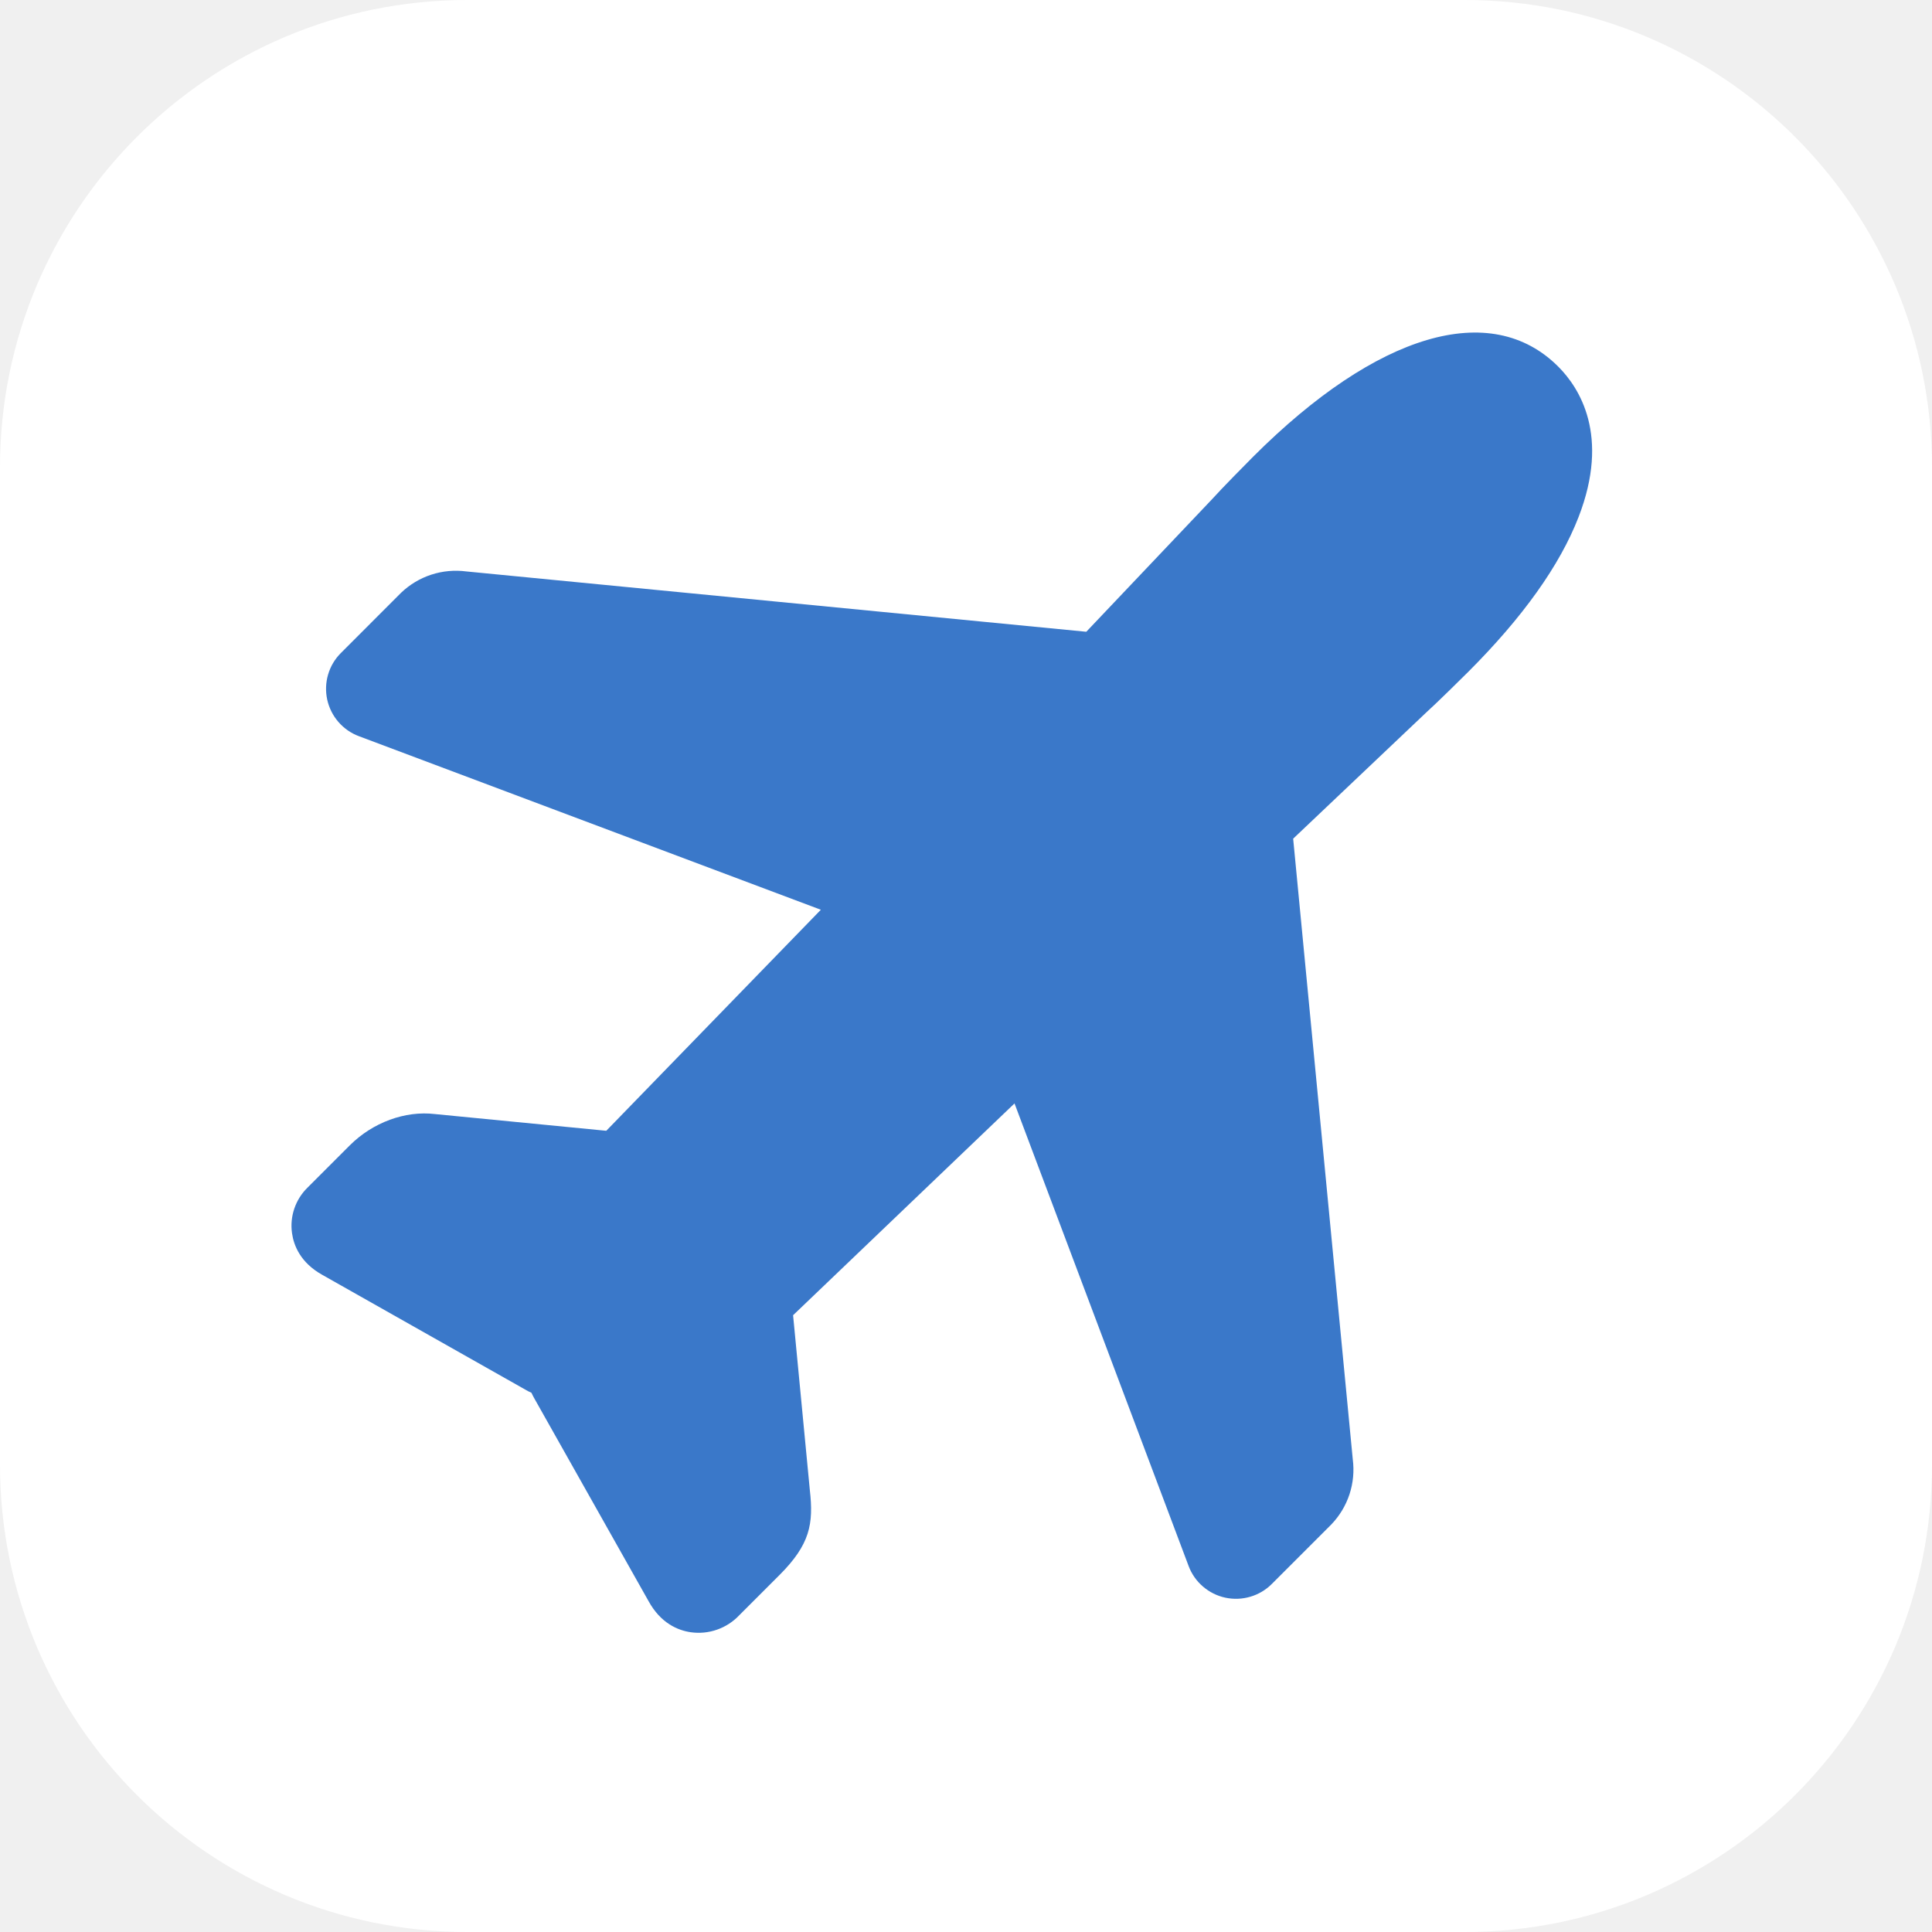
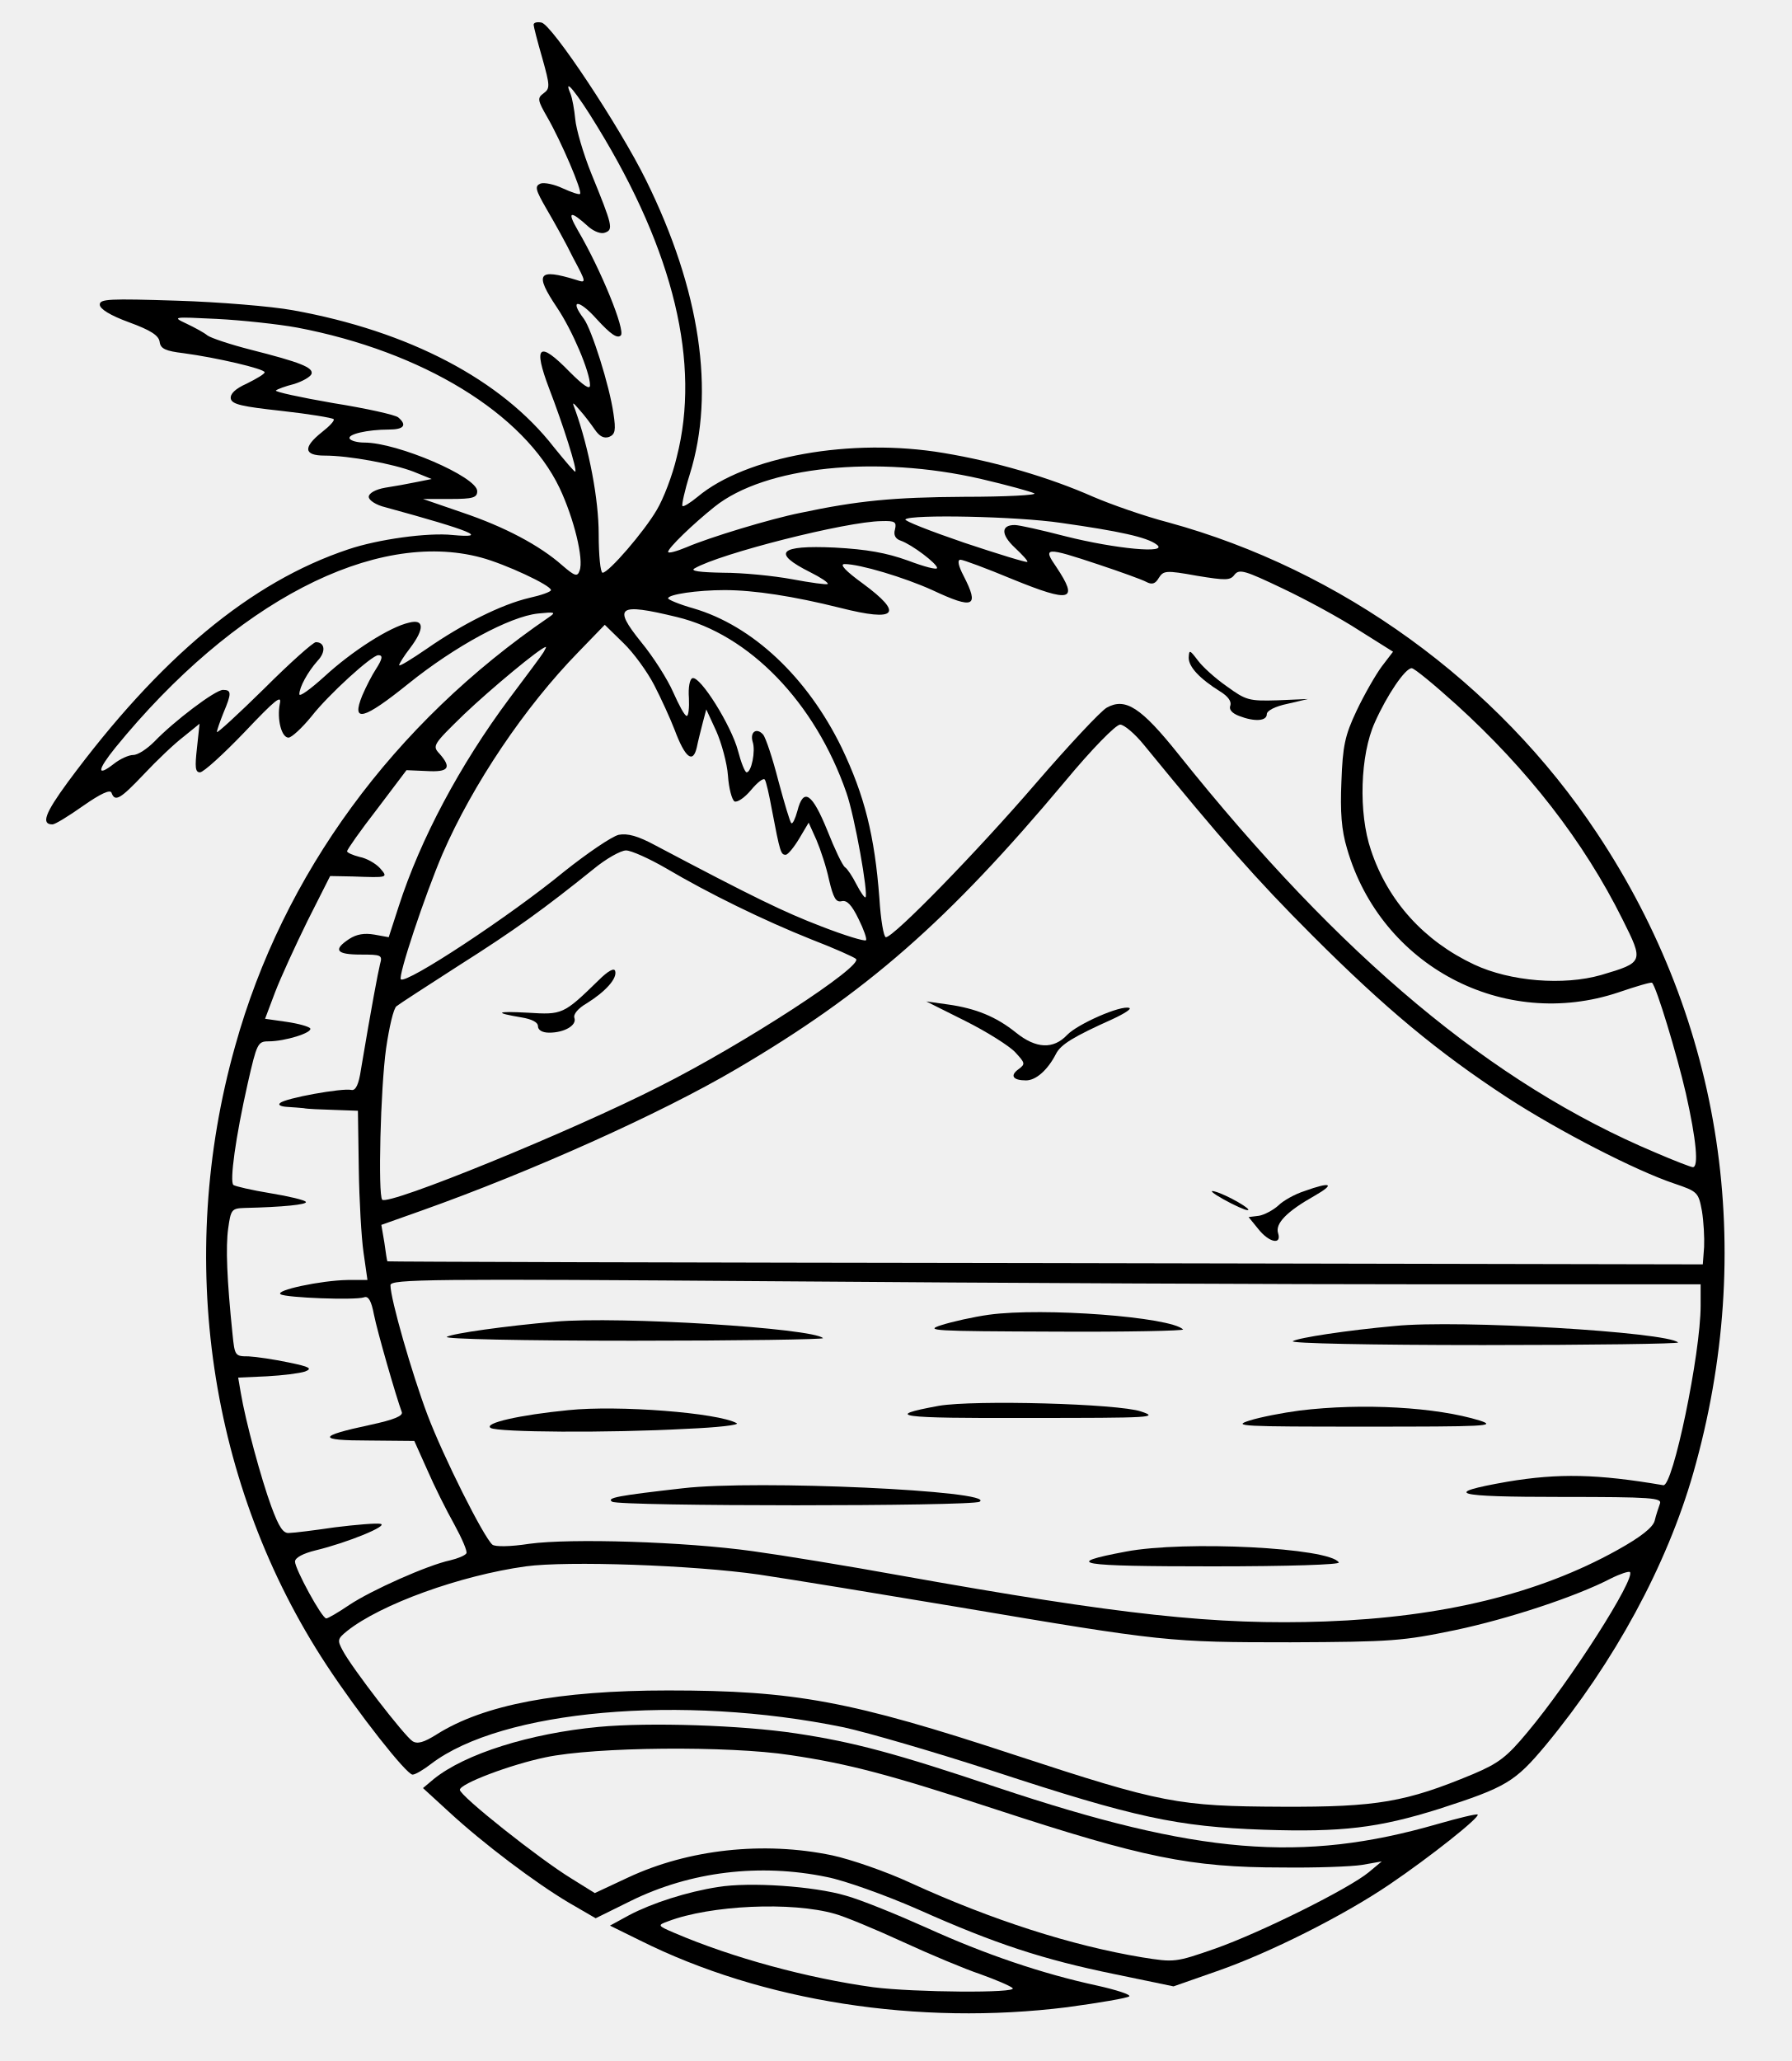
- <svg xmlns="http://www.w3.org/2000/svg" width="62" height="62" viewBox="0 0 62 62" fill="none">
-   <g clip-path="url(#clip0_6_6)">
-     <rect width="62" height="62" rx="15" fill="white" />
-     <g clip-path="url(#clip1_6_6)">
-       <path d="M42.725 48.92L40.813 50.832C40.621 51.024 40.383 51.165 40.123 51.241C39.862 51.318 39.587 51.328 39.321 51.271C39.056 51.214 38.809 51.09 38.603 50.913C38.397 50.736 38.239 50.51 38.144 50.255L32.557 35.41L25.451 42.207L25.988 47.813C26.112 48.904 25.997 49.561 25.014 50.545L23.727 51.832C23.529 52.042 23.284 52.202 23.012 52.297C22.74 52.393 22.449 52.421 22.164 52.38C21.762 52.321 21.204 52.098 20.81 51.377L17.135 44.855C17.107 44.806 17.082 44.755 17.059 44.703C17.056 44.699 17.053 44.695 17.048 44.692C16.996 44.67 16.945 44.645 16.896 44.616L10.34 40.91C9.639 40.518 9.426 39.967 9.371 39.573C9.333 39.308 9.359 39.038 9.445 38.785C9.531 38.532 9.675 38.302 9.866 38.115L11.225 36.756C11.96 36.021 13.002 35.638 13.954 35.751L19.456 36.288L26.342 29.195L11.517 23.625C11.262 23.53 11.036 23.372 10.858 23.166C10.681 22.961 10.558 22.714 10.5 22.449C10.443 22.183 10.452 21.908 10.529 21.647C10.605 21.386 10.746 21.149 10.938 20.957L12.87 19.024C13.145 18.76 13.476 18.561 13.839 18.442C14.201 18.324 14.586 18.288 14.964 18.338L34.86 20.274L38.9 16.016C39.187 15.695 40.023 14.848 40.218 14.653C44.188 10.687 47.846 9.606 50.005 11.764C50.685 12.444 51.673 13.975 50.658 16.592C50.06 18.139 48.869 19.809 47.12 21.558C46.927 21.751 46.082 22.585 45.757 22.876L41.499 26.914L43.412 46.833C43.461 47.21 43.425 47.593 43.306 47.955C43.187 48.316 42.988 48.646 42.725 48.92V48.92Z" fill="#3A78C9" />
-     </g>
+ <svg xmlns="http://www.w3.org/2000/svg" version="1.0" width="413pt" height="475pt" viewBox="0 0 413 475" preserveAspectRatio="xMidYMid meet">
+   <g transform="translate(0,475) scale(0.1,-0.1)" fill="#000000" stroke="none">
+     <path d="M1230 4693 c0 -4 9 -39 20 -77 18 -64 18 -70 3 -81 -15 -11 -14 -16 9 -56 31 -54 81 -170 75 -176 -3 -2 -20 4 -40 13 -19 9 -42 14 -51 11 -14 -6 -12 -14 14 -59 17 -29 45 -79 61 -112 31 -58 31 -59 7 -51 -88 27 -97 15 -44 -64 35 -52 76 -148 76 -179 0 -11 -15 -1 -47 31 -71 73 -85 61 -47 -39 32 -83 65 -187 60 -191 -1 -2 -23 24 -49 56 -121 156 -335 268 -602 316 -49 9 -170 19 -267 22 -156 5 -178 4 -178 -9 0 -10 24 -25 68 -41 49 -18 68 -30 70 -45 2 -16 14 -21 55 -26 75 -10 187 -36 187 -44 0 -4 -19 -15 -41 -26 -27 -12 -39 -24 -37 -35 3 -13 26 -18 117 -28 63 -7 117 -16 120 -19 3 -3 -9 -16 -27 -30 -44 -35 -42 -54 6 -54 57 0 158 -19 205 -37 l42 -17 -35 -7 c-19 -4 -52 -10 -72 -13 -23 -4 -38 -13 -38 -21 0 -8 17 -19 38 -24 201 -55 241 -72 155 -64 -57 6 -172 -10 -240 -33 -225 -75 -435 -250 -647 -537 -52 -71 -62 -97 -35 -97 6 0 37 19 71 43 40 28 62 38 65 30 8 -22 20 -15 75 43 29 31 70 70 91 86 l37 30 -6 -56 c-5 -44 -4 -56 7 -56 8 0 54 42 102 92 72 76 87 88 82 66 -7 -36 4 -78 20 -78 7 0 31 22 53 49 39 50 139 141 154 141 11 0 10 -8 -6 -33 -8 -12 -22 -39 -31 -60 -26 -64 3 -56 106 27 108 87 234 155 299 162 39 4 42 3 26 -8 -359 -245 -614 -593 -724 -989 -138 -490 -60 -1015 211 -1427 73 -111 184 -252 198 -252 6 0 25 11 43 25 163 124 576 161 951 84 55 -12 210 -57 345 -101 326 -107 424 -128 623 -135 180 -6 264 4 404 48 155 50 175 62 246 147 158 191 279 414 340 627 147 515 68 1039 -222 1475 -230 347 -590 607 -988 716 -54 14 -131 41 -173 59 -102 45 -225 81 -345 101 -213 36 -456 -8 -567 -101 -17 -14 -33 -24 -35 -21 -2 2 5 35 17 73 59 189 24 425 -101 678 -60 122 -217 359 -241 363 -10 2 -18 0 -18 -5z m147 -235 c177 -289 238 -546 183 -761 -10 -43 -31 -97 -46 -122 -29 -50 -111 -145 -125 -145 -5 0 -9 40 -9 89 0 80 -22 196 -54 286 -8 20 -7 20 11 -1 10 -11 25 -31 34 -44 11 -16 21 -21 33 -17 14 6 16 15 10 54 -9 64 -50 193 -68 218 -35 46 -12 46 29 0 33 -36 48 -46 56 -38 11 11 -45 150 -99 242 -26 45 -18 47 25 8 13 -11 29 -17 38 -13 19 7 17 16 -32 136 -19 47 -35 103 -37 125 -2 22 -7 49 -11 59 -18 42 14 3 62 -76z m-692 -463 c289 -55 523 -198 605 -370 33 -70 56 -164 46 -190 -5 -15 -11 -13 -40 12 -52 46 -133 89 -231 122 l-90 31 63 0 c52 0 62 3 62 18 0 33 -184 112 -260 112 -16 0 -31 4 -34 9 -6 10 41 21 90 21 35 0 43 10 22 28 -7 6 -75 21 -150 33 -75 13 -135 26 -132 29 3 3 22 10 42 15 19 6 37 16 40 23 5 15 -26 27 -140 56 -47 12 -92 27 -100 33 -7 6 -29 18 -48 27 -34 16 -32 16 70 11 58 -3 141 -12 185 -20z m1577 -349 c60 -14 114 -29 122 -33 8 -4 -65 -8 -162 -8 -163 -1 -245 -9 -377 -37 -70 -14 -211 -57 -262 -79 -24 -10 -43 -15 -43 -11 0 9 57 64 107 104 116 93 373 120 615 64z m183 -101 c134 -19 199 -33 221 -50 30 -22 -95 -10 -210 19 -54 14 -107 26 -117 26 -32 0 -32 -22 0 -52 18 -17 31 -31 29 -33 -2 -2 -67 18 -145 44 -79 27 -140 51 -136 54 12 12 257 7 358 -8z m-382 -15 c-4 -13 1 -22 13 -26 26 -9 84 -53 84 -63 0 -5 -30 3 -67 17 -50 18 -95 26 -169 30 -129 6 -146 -12 -56 -57 24 -12 42 -24 40 -27 -3 -2 -39 3 -82 11 -43 8 -114 15 -159 15 -54 1 -77 4 -66 10 58 34 349 108 431 109 31 1 35 -2 31 -19z m-954 -65 c56 -15 161 -64 161 -75 0 -4 -23 -12 -50 -18 -64 -15 -154 -60 -236 -117 -35 -24 -64 -42 -64 -38 0 3 11 21 25 39 34 45 33 68 -2 59 -45 -10 -132 -66 -195 -124 -32 -29 -58 -48 -58 -41 0 16 19 51 42 77 20 21 17 43 -4 43 -6 0 -60 -48 -119 -107 -60 -59 -109 -104 -109 -100 0 4 7 24 15 44 19 45 19 53 -1 53 -18 0 -114 -73 -158 -119 -17 -17 -38 -31 -49 -31 -10 0 -30 -9 -44 -20 -41 -32 -39 -15 3 37 273 335 598 504 843 438z m1423 -16 c51 -17 101 -35 110 -40 13 -7 21 -5 29 9 11 17 16 18 88 5 67 -11 77 -11 87 3 11 13 24 9 110 -32 55 -26 134 -69 177 -97 l78 -49 -26 -34 c-14 -19 -40 -64 -58 -102 -27 -57 -32 -81 -35 -163 -3 -70 0 -112 13 -155 78 -270 361 -420 626 -331 41 14 75 24 77 22 10 -9 57 -164 78 -255 24 -107 30 -170 16 -170 -4 0 -43 15 -87 34 -375 158 -724 449 -1098 917 -87 109 -123 132 -166 108 -14 -8 -87 -86 -163 -174 -135 -157 -328 -355 -346 -355 -5 0 -12 40 -15 90 -11 144 -34 236 -87 347 -79 162 -205 281 -342 321 -32 9 -58 20 -58 23 0 9 67 19 130 19 68 0 159 -14 267 -41 130 -33 147 -14 52 56 -40 29 -55 45 -42 45 35 0 138 -31 202 -60 96 -45 109 -39 72 33 -12 23 -15 37 -7 37 6 0 60 -20 120 -45 135 -55 153 -50 101 28 -32 46 -26 47 97 6z m-972 -121 c167 -40 319 -197 391 -405 19 -54 51 -234 44 -241 -2 -2 -11 11 -21 30 -9 18 -21 36 -26 39 -6 4 -24 42 -41 85 -35 86 -55 100 -69 45 -5 -18 -11 -31 -14 -28 -3 2 -16 46 -30 98 -13 51 -29 99 -35 106 -15 17 -31 6 -24 -17 7 -21 -3 -70 -14 -70 -4 0 -13 23 -20 50 -15 57 -87 173 -105 167 -6 -2 -10 -21 -8 -46 1 -22 -1 -41 -5 -41 -5 0 -18 25 -31 54 -13 30 -46 82 -74 116 -66 82 -54 91 82 58z m-52 -157 c16 -31 37 -77 47 -103 24 -64 42 -79 51 -41 3 15 10 42 14 58 l8 30 23 -50 c12 -27 25 -74 27 -103 2 -29 9 -55 15 -59 6 -3 23 8 38 26 15 18 29 29 32 24 3 -4 10 -35 16 -68 19 -100 21 -105 32 -105 5 0 19 17 31 37 l22 37 18 -40 c9 -21 23 -63 29 -92 10 -42 16 -52 29 -49 12 3 23 -8 39 -41 12 -24 20 -47 17 -49 -3 -3 -49 11 -103 32 -86 33 -154 66 -383 187 -39 21 -63 28 -84 24 -16 -4 -72 -42 -126 -85 -124 -102 -364 -260 -376 -248 -7 7 55 193 96 289 70 161 190 339 313 465 l61 63 43 -42 c23 -22 55 -66 71 -97z m-255 76 c-4 -7 -40 -55 -79 -107 -114 -153 -205 -324 -255 -479 l-23 -71 -33 6 c-23 4 -41 1 -58 -10 -38 -25 -30 -36 26 -36 48 0 51 -1 45 -22 -5 -21 -19 -94 -44 -243 -5 -34 -12 -49 -22 -47 -20 5 -153 -19 -164 -30 -6 -4 0 -8 15 -9 13 -1 31 -2 39 -3 8 -2 40 -3 70 -4 l55 -2 2 -133 c1 -72 6 -160 11 -194 l9 -63 -46 0 c-61 -1 -169 -24 -154 -33 13 -8 171 -14 192 -7 10 4 17 -8 23 -40 8 -40 51 -189 64 -224 4 -9 -17 -18 -73 -30 -122 -26 -123 -36 -3 -36 l105 -1 30 -67 c16 -37 44 -93 62 -125 18 -33 31 -63 28 -67 -3 -5 -20 -12 -37 -16 -52 -11 -182 -69 -233 -103 -25 -17 -49 -31 -53 -31 -10 0 -72 114 -72 131 0 9 19 19 48 26 74 18 169 57 149 61 -9 2 -57 -2 -105 -8 -48 -7 -95 -13 -105 -13 -14 -2 -24 13 -42 62 -23 63 -59 195 -70 261 l-6 35 66 3 c37 2 76 7 88 11 18 7 11 11 -38 21 -33 7 -74 13 -92 14 -31 0 -32 1 -37 51 -13 126 -16 201 -10 244 6 43 8 46 37 47 90 2 146 8 142 14 -2 4 -39 13 -82 20 -43 7 -81 16 -85 19 -9 8 5 110 33 234 21 92 23 97 48 97 38 0 102 20 96 30 -3 4 -27 11 -55 15 l-49 7 23 61 c13 34 47 108 75 165 l52 103 52 -1 c82 -3 82 -3 63 19 -10 11 -31 23 -47 26 -16 4 -29 10 -29 13 0 4 31 48 69 97 l68 90 46 -2 c51 -3 59 7 30 40 -17 18 -15 21 57 91 61 58 175 153 188 155 2 1 -1 -5 -5 -12z m2104 -121 c164 -149 293 -314 383 -495 49 -98 49 -99 -49 -128 -87 -25 -210 -15 -293 24 -115 54 -199 146 -238 264 -29 85 -25 219 9 294 28 63 70 125 85 125 6 0 52 -38 103 -84z m-720 -93 c180 -220 257 -308 388 -439 168 -168 288 -268 450 -374 117 -76 295 -168 385 -198 53 -18 55 -20 63 -63 4 -24 6 -62 5 -83 l-3 -40 -1515 3 c-833 1 -1516 3 -1517 4 -1 1 -4 21 -7 43 l-7 41 93 33 c253 90 550 223 725 326 300 176 488 341 757 662 63 76 118 132 128 132 9 0 34 -21 55 -47z m-1102 -284 c100 -59 225 -120 335 -164 52 -20 99 -41 103 -45 18 -16 -258 -196 -453 -294 -202 -103 -624 -275 -639 -261 -10 11 -4 257 9 349 7 48 17 92 24 97 6 5 71 47 144 94 128 81 197 131 310 222 29 24 63 43 75 43 12 0 54 -19 92 -41z m1773 -959 l612 0 0 -49 c0 -111 -64 -418 -86 -414 -152 26 -241 28 -360 8 -153 -27 -124 -35 125 -35 209 0 233 -2 227 -16 -3 -9 -9 -26 -12 -39 -4 -15 -31 -37 -87 -68 -180 -100 -401 -154 -672 -164 -253 -9 -471 15 -980 106 -121 22 -274 47 -340 56 -157 22 -420 30 -515 17 -45 -7 -79 -7 -85 -2 -20 17 -113 202 -150 300 -35 93 -85 266 -85 298 0 14 89 15 898 9 493 -4 1173 -7 1510 -7z m-1558 -669 c74 -11 281 -45 460 -75 473 -80 485 -81 765 -81 234 1 258 3 379 28 123 26 278 77 359 119 22 11 41 17 44 15 14 -14 -137 -251 -236 -369 -48 -58 -67 -72 -126 -97 -154 -64 -220 -76 -440 -75 -239 1 -277 8 -615 119 -379 125 -509 149 -800 149 -253 0 -425 -33 -533 -101 -30 -19 -45 -23 -56 -16 -18 11 -140 169 -161 209 -13 24 -12 27 10 45 78 62 261 128 412 149 95 13 386 3 538 -19z" />
+     <path d="M2740 3234 c0 -21 25 -48 73 -78 18 -11 26 -23 23 -32 -4 -9 4 -18 20 -24 36 -14 64 -12 64 4 0 8 19 18 48 24 l47 11 -70 -3 c-66 -2 -73 0 -117 32 -26 18 -56 45 -67 60 -19 25 -20 25 -21 6z" />
+     <path d="M2225 2397 c50 -25 102 -58 115 -72 23 -25 24 -27 8 -39 -21 -15 -13 -26 17 -26 23 0 50 24 69 61 11 22 41 40 130 80 28 13 45 24 39 26 -19 7 -119 -37 -143 -62 -32 -34 -72 -32 -118 5 -46 37 -93 56 -157 65 l-50 7 90 -45z" />
+     <path d="M3007 2005 c-22 -7 -49 -22 -60 -33 -12 -11 -33 -22 -45 -24 l-24 -3 22 -27 c25 -32 55 -38 46 -10 -7 22 20 50 84 86 49 28 38 33 -23 11z" />
+     <path d="M2820 1986 c25 -14 50 -25 55 -25 16 -1 -48 36 -75 43 -14 4 -5 -4 20 -18z" />
+     <path d="M1379 2490 c-80 -78 -83 -79 -162 -74 -74 4 -80 0 -14 -11 23 -4 37 -11 37 -20 0 -9 10 -15 26 -15 35 0 64 17 58 34 -3 8 8 22 29 34 43 27 70 57 65 74 -2 8 -16 1 -39 -22z" />
+     <path d="M2280 1720 c-36 -5 -85 -16 -110 -24 -41 -13 -19 -14 259 -15 167 -1 302 2 298 5 -29 29 -323 51 -447 34z" />
+     <path d="M1280 1704 c-115 -10 -236 -27 -250 -35 -9 -5 172 -9 429 -9 244 0 442 3 438 6 -23 23 -470 51 -617 38z" />
+     <path d="M3215 1694 c-110 -10 -222 -27 -235 -35 -9 -5 180 -9 439 -9 250 0 452 3 449 6 -25 24 -505 53 -653 38z" />
+     <path d="M2164 1510 c-131 -24 -94 -29 206 -28 287 0 302 1 260 15 -53 18 -384 27 -466 13z" />
+     <path d="M1310 1500 c-112 -11 -196 -30 -179 -41 16 -10 270 -12 452 -2 71 3 123 9 115 13 -43 24 -273 42 -388 30z" />
+     <path d="M2995 1499 c-38 -5 -90 -15 -115 -23 -41 -13 -18 -14 265 -14 280 0 306 1 266 14 -100 31 -270 41 -416 23z" />
+     <path d="M1574 1320 c-149 -17 -177 -22 -163 -31 18 -11 829 -11 847 0 41 25 -514 51 -684 31z" />
+     <path d="M2595 1174 c-149 -28 -112 -34 199 -34 178 0 295 4 292 9 -21 34 -355 51 -491 25z" />
+     <path d="M1380 770 c-159 -15 -308 -62 -380 -120 l-25 -21 60 -55 c79 -73 200 -164 276 -209 l62 -36 81 40 c138 68 298 87 452 55 41 -8 136 -42 211 -75 177 -79 287 -115 453 -149 l135 -28 100 35 c121 42 292 128 398 200 93 63 209 155 203 161 -3 2 -44 -8 -93 -22 -312 -90 -552 -70 -1013 84 -235 79 -332 105 -465 125 -125 19 -338 26 -455 15z m442 -65 c134 -20 229 -45 473 -125 339 -111 449 -134 660 -134 77 -1 160 2 185 6 l45 8 -30 -25 c-46 -38 -249 -139 -354 -176 -92 -32 -94 -32 -169 -20 -162 27 -346 86 -532 171 -58 27 -140 55 -182 64 -158 33 -331 14 -470 -51 l-77 -36 -53 33 c-74 45 -258 191 -258 205 0 14 116 58 198 75 113 24 421 27 564 5z" />
+     <path d="M1655 401 c-71 -11 -152 -37 -205 -65 l-44 -24 69 -34 c282 -141 642 -197 985 -154 74 10 138 21 143 25 4 4 -30 15 -75 25 -125 27 -258 72 -392 133 -67 30 -150 64 -186 74 -74 22 -222 32 -295 20z m270 -62 c22 -6 92 -35 155 -64 63 -29 144 -63 180 -75 36 -13 69 -27 74 -32 14 -12 -227 -10 -321 2 -152 21 -325 68 -458 125 -40 17 -40 18 -15 27 97 37 285 46 385 17z" />
  </g>
-   <defs>
-     <clipPath id="clip0_6_6">
-       <rect width="62" height="62" rx="15" fill="white" />
-     </clipPath>
-     <clipPath id="clip1_6_6">
-       <rect width="52" height="52" fill="white" transform="translate(-4 29) rotate(-45)" />
-     </clipPath>
-   </defs>
</svg>
